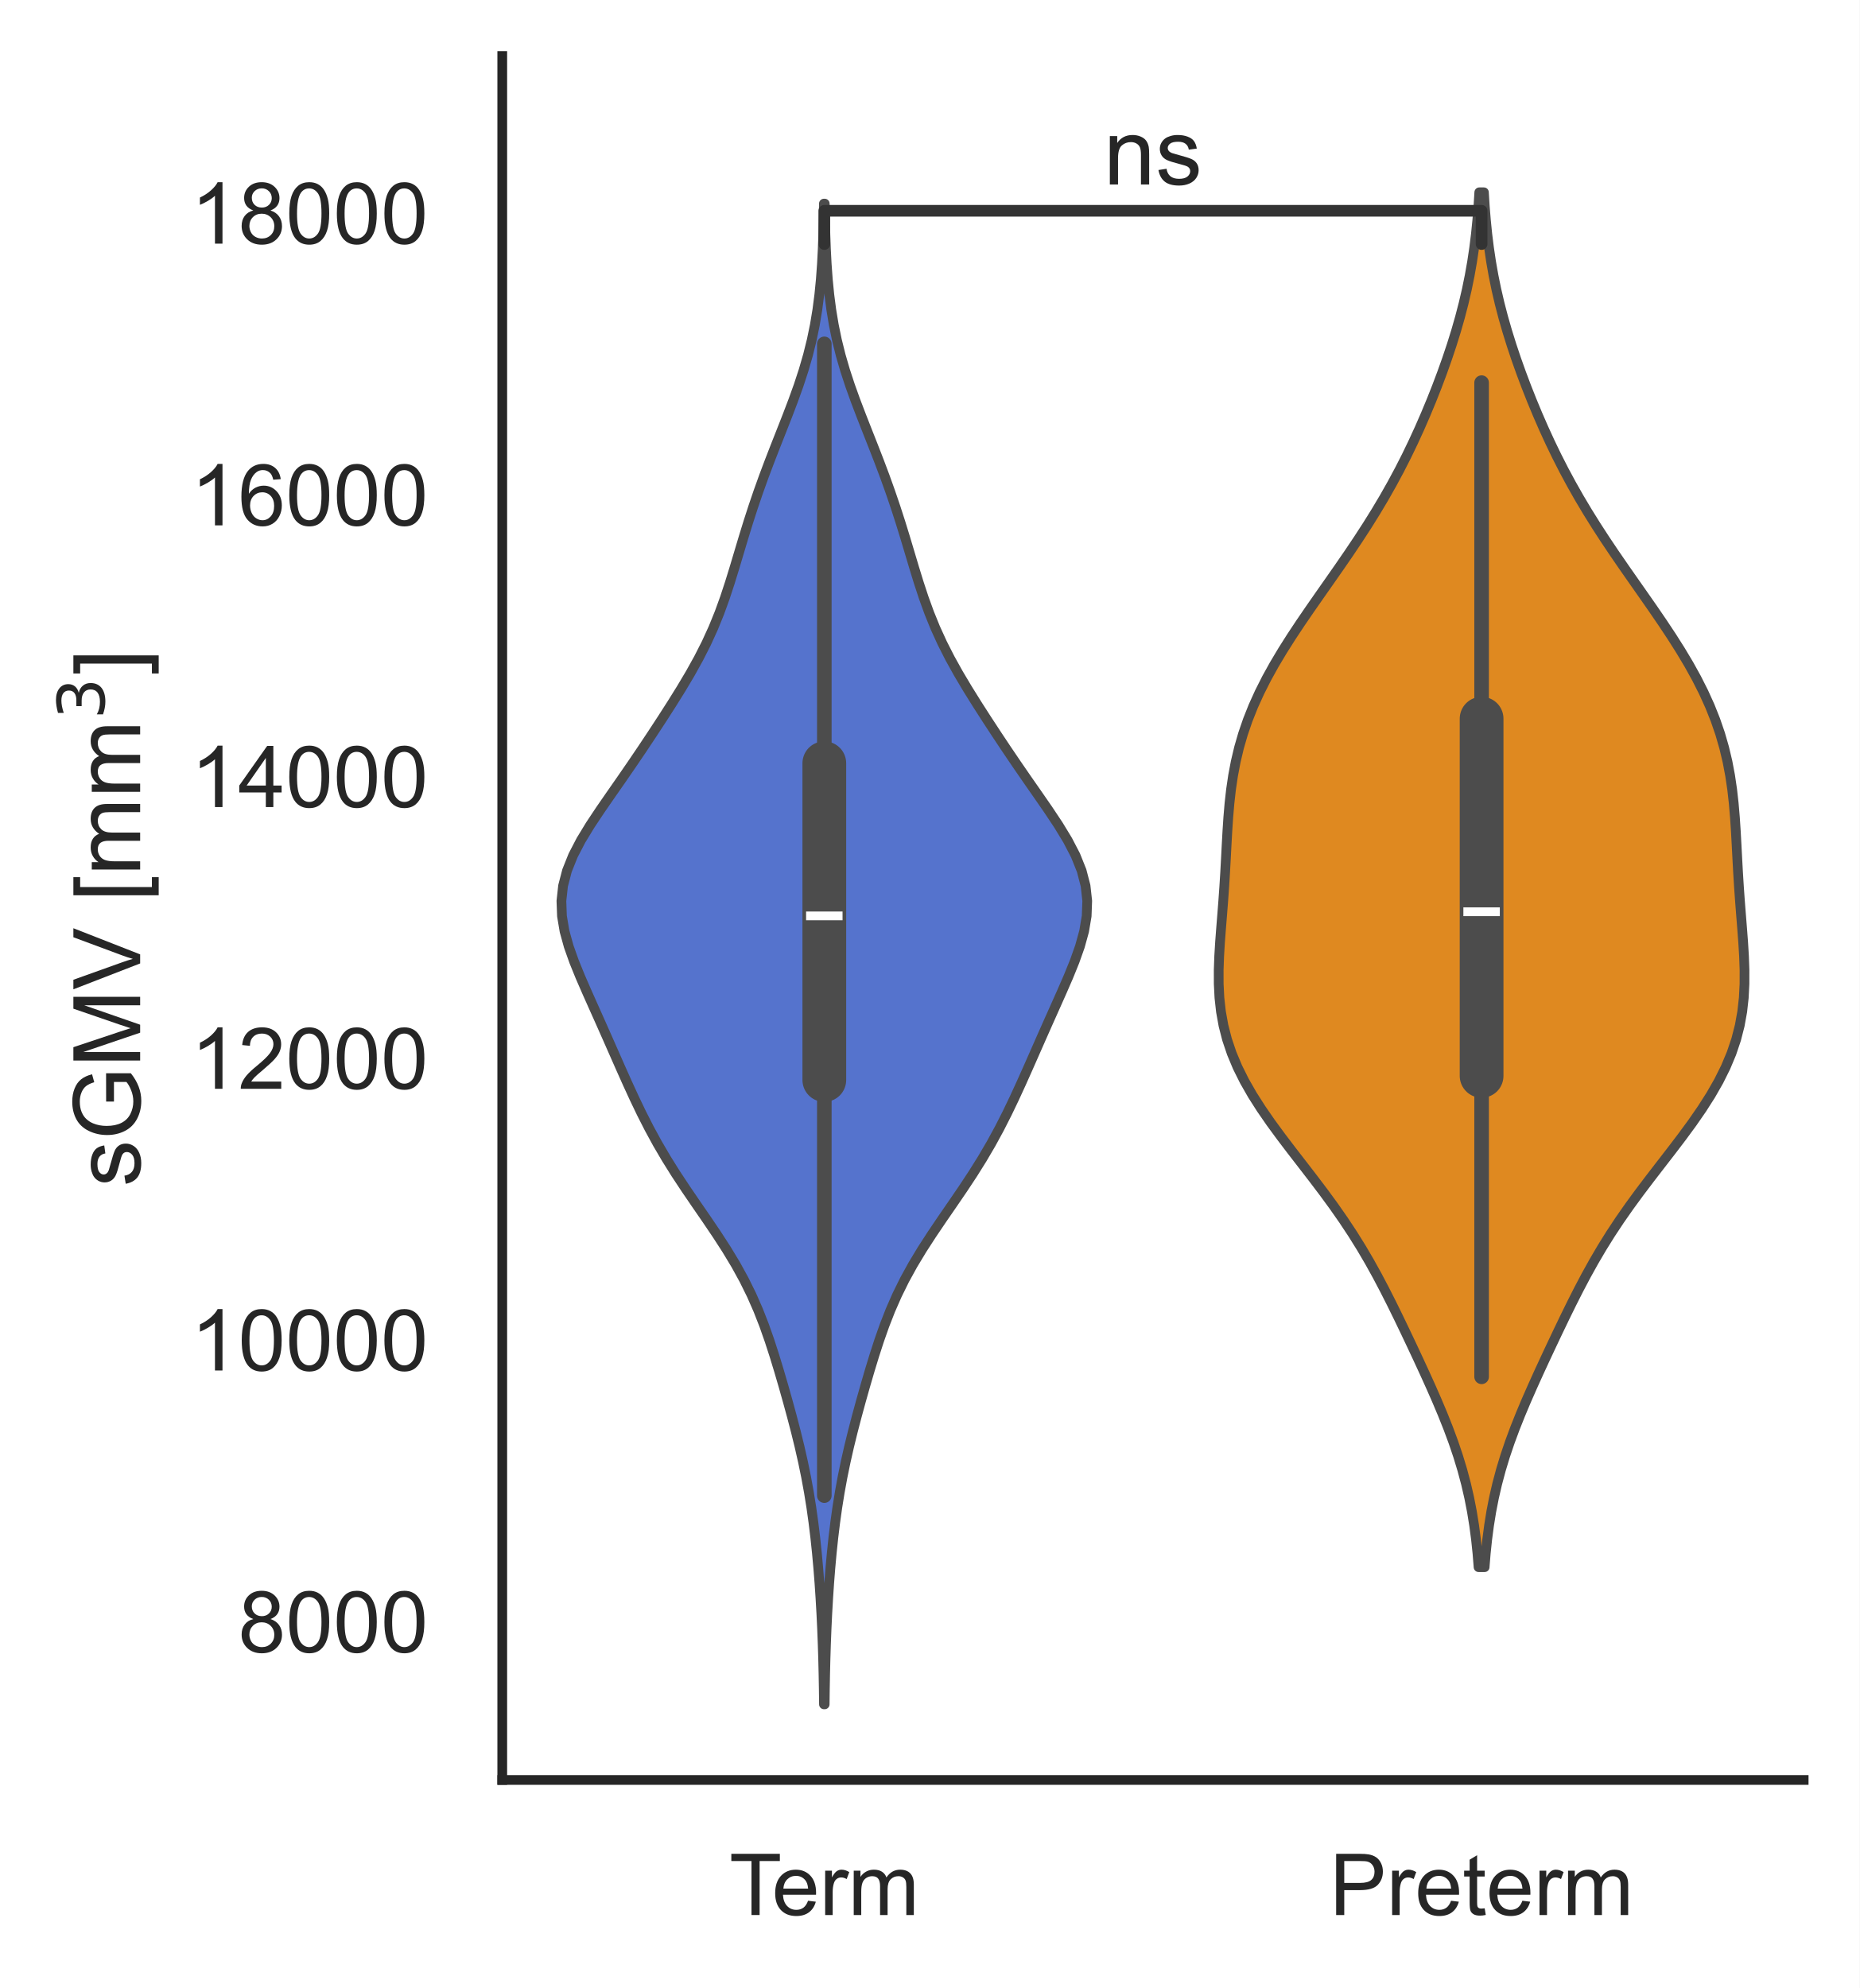
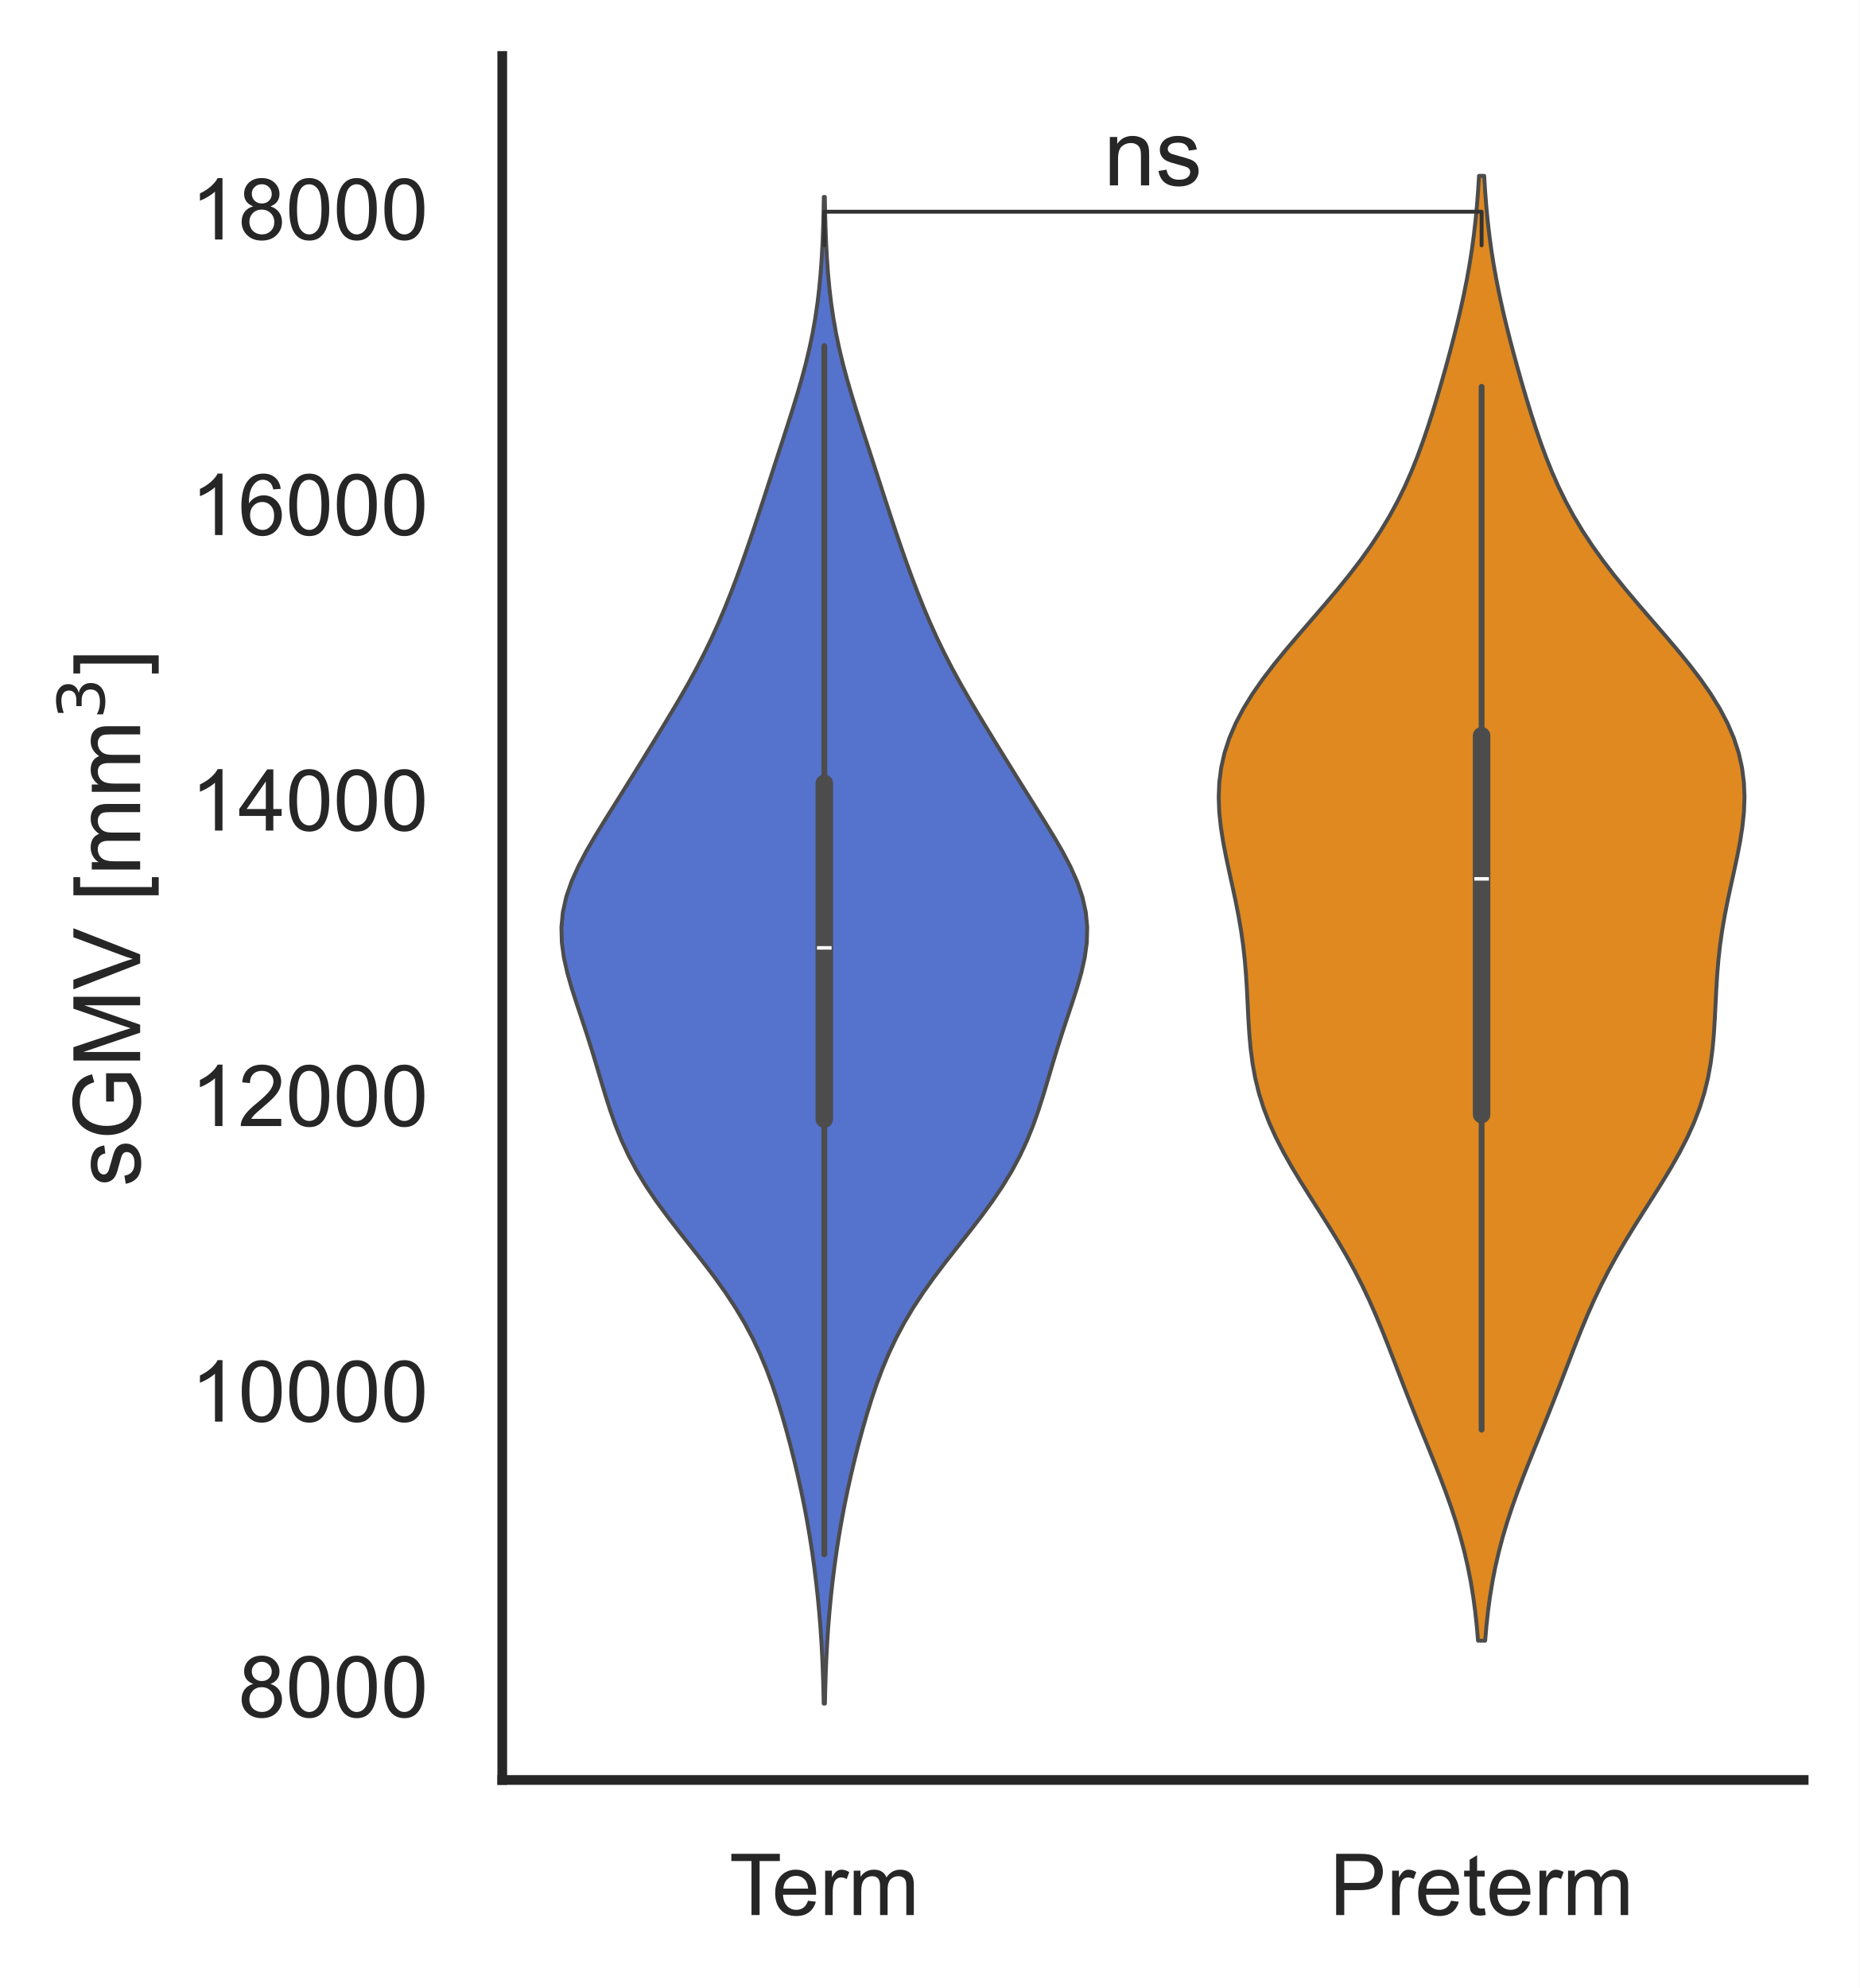
<svg xmlns="http://www.w3.org/2000/svg" xmlns:xlink="http://www.w3.org/1999/xlink" width="239.205pt" height="255.72pt" viewBox="0 0 239.205 255.72" version="1.1">
  <defs>
    <style type="text/css">*{stroke-linejoin: round; stroke-linecap: butt}</style>
  </defs>
  <g id="figure_1">
    <g id="patch_1">
      <path d="M 0 255.72  L 239.205 255.72  L 239.205 0  L 0 0  z " style="fill: #ffffff" />
    </g>
    <g id="axes_1">
      <g id="patch_2">
        <path d="M 64.605 228.96  L 232.005 228.96  L 232.005 7.2  L 64.605 7.2  z " style="fill: #ffffff" />
      </g>
      <g id="matplotlib.axis_1">
        <g id="xtick_1">
          <g id="text_1">
            <g style="fill: #262626" transform="translate(93.81383 246.3336) scale(0.11 -0.11)">
              <defs>
                <path id="ArialMT-54" d="M 1659 0  L 1659 4041  L 150 4041  L 150 4581  L 3781 4581  L 3781 4041  L 2266 4041  L 2266 0  L 1659 0  z " transform="scale(0.015625)" />
                <path id="ArialMT-65" d="M 2694 1069  L 3275 997  Q 3138 488 2766 206  Q 2394 -75 1816 -75  Q 1088 -75 661 373  Q 234 822 234 1631  Q 234 2469 665 2931  Q 1097 3394 1784 3394  Q 2450 3394 2872 2941  Q 3294 2488 3294 1666  Q 3294 1616 3291 1516  L 816 1516  Q 847 969 1125 678  Q 1403 388 1819 388  Q 2128 388 2347 550  Q 2566 713 2694 1069  z M 847 1978  L 2700 1978  Q 2663 2397 2488 2606  Q 2219 2931 1791 2931  Q 1403 2931 1139 2672  Q 875 2413 847 1978  z " transform="scale(0.015625)" />
                <path id="ArialMT-72" d="M 416 0  L 416 3319  L 922 3319  L 922 2816  Q 1116 3169 1280 3281  Q 1444 3394 1641 3394  Q 1925 3394 2219 3213  L 2025 2691  Q 1819 2813 1613 2813  Q 1428 2813 1281 2702  Q 1134 2591 1072 2394  Q 978 2094 978 1738  L 978 0  L 416 0  z " transform="scale(0.015625)" />
                <path id="ArialMT-6d" d="M 422 0  L 422 3319  L 925 3319  L 925 2853  Q 1081 3097 1340 3245  Q 1600 3394 1931 3394  Q 2300 3394 2536 3241  Q 2772 3088 2869 2813  Q 3263 3394 3894 3394  Q 4388 3394 4653 3120  Q 4919 2847 4919 2278  L 4919 0  L 4359 0  L 4359 2091  Q 4359 2428 4304 2576  Q 4250 2725 4106 2815  Q 3963 2906 3769 2906  Q 3419 2906 3187 2673  Q 2956 2441 2956 1928  L 2956 0  L 2394 0  L 2394 2156  Q 2394 2531 2256 2718  Q 2119 2906 1806 2906  Q 1569 2906 1367 2781  Q 1166 2656 1075 2415  Q 984 2175 984 1722  L 984 0  L 422 0  z " transform="scale(0.015625)" />
              </defs>
              <use xlink:href="#ArialMT-54" />
              <use xlink:href="#ArialMT-65" x="49.959" />
              <use xlink:href="#ArialMT-72" x="105.574" />
              <use xlink:href="#ArialMT-6d" x="138.875" />
            </g>
          </g>
        </g>
        <g id="xtick_2">
          <g id="text_2">
            <g style="fill: #262626" transform="translate(171.0202 246.3336) scale(0.11 -0.11)">
              <defs>
                <path id="ArialMT-50" d="M 494 0  L 494 4581  L 2222 4581  Q 2678 4581 2919 4538  Q 3256 4481 3484 4323  Q 3713 4166 3852 3881  Q 3991 3597 3991 3256  Q 3991 2672 3619 2267  Q 3247 1863 2275 1863  L 1100 1863  L 1100 0  L 494 0  z M 1100 2403  L 2284 2403  Q 2872 2403 3119 2622  Q 3366 2841 3366 3238  Q 3366 3525 3220 3729  Q 3075 3934 2838 4000  Q 2684 4041 2272 4041  L 1100 4041  L 1100 2403  z " transform="scale(0.015625)" />
                <path id="ArialMT-74" d="M 1650 503  L 1731 6  Q 1494 -44 1306 -44  Q 1000 -44 831 53  Q 663 150 594 308  Q 525 466 525 972  L 525 2881  L 113 2881  L 113 3319  L 525 3319  L 525 4141  L 1084 4478  L 1084 3319  L 1650 3319  L 1650 2881  L 1084 2881  L 1084 941  Q 1084 700 1114 631  Q 1144 563 1211 522  Q 1278 481 1403 481  Q 1497 481 1650 503  z " transform="scale(0.015625)" />
              </defs>
              <use xlink:href="#ArialMT-50" />
              <use xlink:href="#ArialMT-72" x="66.699" />
              <use xlink:href="#ArialMT-65" x="100" />
              <use xlink:href="#ArialMT-74" x="155.615" />
              <use xlink:href="#ArialMT-65" x="183.398" />
              <use xlink:href="#ArialMT-72" x="239.014" />
              <use xlink:href="#ArialMT-6d" x="272.314" />
            </g>
          </g>
        </g>
      </g>
      <g id="matplotlib.axis_2">
        <g id="ytick_1">
          <g id="text_3">
-             <g style="fill: #262626" transform="translate(30.63703 212.5309) scale(0.11 -0.11)">
+             <g style="fill: #262626" transform="translate(30.63703 220.8753) scale(0.11 -0.11)">
              <defs>
                <path id="ArialMT-38" d="M 1131 2484  Q 781 2613 612 2850  Q 444 3088 444 3419  Q 444 3919 803 4259  Q 1163 4600 1759 4600  Q 2359 4600 2725 4251  Q 3091 3903 3091 3403  Q 3091 3084 2923 2848  Q 2756 2613 2416 2484  Q 2838 2347 3058 2040  Q 3278 1734 3278 1309  Q 3278 722 2862 322  Q 2447 -78 1769 -78  Q 1091 -78 675 323  Q 259 725 259 1325  Q 259 1772 486 2073  Q 713 2375 1131 2484  z M 1019 3438  Q 1019 3113 1228 2906  Q 1438 2700 1772 2700  Q 2097 2700 2305 2904  Q 2513 3109 2513 3406  Q 2513 3716 2298 3927  Q 2084 4138 1766 4138  Q 1444 4138 1231 3931  Q 1019 3725 1019 3438  z M 838 1322  Q 838 1081 952 856  Q 1066 631 1291 507  Q 1516 384 1775 384  Q 2178 384 2440 643  Q 2703 903 2703 1303  Q 2703 1709 2433 1975  Q 2163 2241 1756 2241  Q 1359 2241 1098 1978  Q 838 1716 838 1322  z " transform="scale(0.015625)" />
                <path id="ArialMT-30" d="M 266 2259  Q 266 3072 433 3567  Q 600 4063 929 4331  Q 1259 4600 1759 4600  Q 2128 4600 2406 4451  Q 2684 4303 2865 4023  Q 3047 3744 3150 3342  Q 3253 2941 3253 2259  Q 3253 1453 3087 958  Q 2922 463 2592 192  Q 2263 -78 1759 -78  Q 1097 -78 719 397  Q 266 969 266 2259  z M 844 2259  Q 844 1131 1108 757  Q 1372 384 1759 384  Q 2147 384 2411 759  Q 2675 1134 2675 2259  Q 2675 3391 2411 3762  Q 2147 4134 1753 4134  Q 1366 4134 1134 3806  Q 844 3388 844 2259  z " transform="scale(0.015625)" />
              </defs>
              <use xlink:href="#ArialMT-38" />
              <use xlink:href="#ArialMT-30" x="55.615" />
              <use xlink:href="#ArialMT-30" x="111.23" />
              <use xlink:href="#ArialMT-30" x="166.846" />
            </g>
          </g>
        </g>
        <g id="ytick_2">
          <g id="text_4">
-             <g style="fill: #262626" transform="translate(24.52 176.2929) scale(0.11 -0.11)">
+             <g style="fill: #262626" transform="translate(24.52 182.8626) scale(0.11 -0.11)">
              <defs>
                <path id="ArialMT-31" d="M 2384 0  L 1822 0  L 1822 3584  Q 1619 3391 1289 3197  Q 959 3003 697 2906  L 697 3450  Q 1169 3672 1522 3987  Q 1875 4303 2022 4600  L 2384 4600  L 2384 0  z " transform="scale(0.015625)" />
              </defs>
              <use xlink:href="#ArialMT-31" />
              <use xlink:href="#ArialMT-30" x="55.615" />
              <use xlink:href="#ArialMT-30" x="111.23" />
              <use xlink:href="#ArialMT-30" x="166.846" />
              <use xlink:href="#ArialMT-30" x="222.461" />
            </g>
          </g>
        </g>
        <g id="ytick_3">
          <g id="text_5">
-             <g style="fill: #262626" transform="translate(24.52 140.0549) scale(0.11 -0.11)">
+             <g style="fill: #262626" transform="translate(24.52 144.8499) scale(0.11 -0.11)">
              <defs>
                <path id="ArialMT-32" d="M 3222 541  L 3222 0  L 194 0  Q 188 203 259 391  Q 375 700 629 1000  Q 884 1300 1366 1694  Q 2113 2306 2375 2664  Q 2638 3022 2638 3341  Q 2638 3675 2398 3904  Q 2159 4134 1775 4134  Q 1369 4134 1125 3890  Q 881 3647 878 3216  L 300 3275  Q 359 3922 746 4261  Q 1134 4600 1788 4600  Q 2447 4600 2831 4234  Q 3216 3869 3216 3328  Q 3216 3053 3103 2787  Q 2991 2522 2730 2228  Q 2469 1934 1863 1422  Q 1356 997 1212 845  Q 1069 694 975 541  L 3222 541  z " transform="scale(0.015625)" />
              </defs>
              <use xlink:href="#ArialMT-31" />
              <use xlink:href="#ArialMT-32" x="55.615" />
              <use xlink:href="#ArialMT-30" x="111.23" />
              <use xlink:href="#ArialMT-30" x="166.846" />
              <use xlink:href="#ArialMT-30" x="222.461" />
            </g>
          </g>
        </g>
        <g id="ytick_4">
          <g id="text_6">
-             <g style="fill: #262626" transform="translate(24.52 103.8169) scale(0.11 -0.11)">
+             <g style="fill: #262626" transform="translate(24.52 106.8372) scale(0.11 -0.11)">
              <defs>
                <path id="ArialMT-34" d="M 2069 0  L 2069 1097  L 81 1097  L 81 1613  L 2172 4581  L 2631 4581  L 2631 1613  L 3250 1613  L 3250 1097  L 2631 1097  L 2631 0  L 2069 0  z M 2069 1613  L 2069 3678  L 634 1613  L 2069 1613  z " transform="scale(0.015625)" />
              </defs>
              <use xlink:href="#ArialMT-31" />
              <use xlink:href="#ArialMT-34" x="55.615" />
              <use xlink:href="#ArialMT-30" x="111.23" />
              <use xlink:href="#ArialMT-30" x="166.846" />
              <use xlink:href="#ArialMT-30" x="222.461" />
            </g>
          </g>
        </g>
        <g id="ytick_5">
          <g id="text_7">
-             <g style="fill: #262626" transform="translate(24.52 67.57891) scale(0.11 -0.11)">
+             <g style="fill: #262626" transform="translate(24.52 68.82454) scale(0.11 -0.11)">
              <defs>
                <path id="ArialMT-36" d="M 3184 3459  L 2625 3416  Q 2550 3747 2413 3897  Q 2184 4138 1850 4138  Q 1581 4138 1378 3988  Q 1113 3794 959 3422  Q 806 3050 800 2363  Q 1003 2672 1297 2822  Q 1591 2972 1913 2972  Q 2475 2972 2870 2558  Q 3266 2144 3266 1488  Q 3266 1056 3080 686  Q 2894 316 2569 119  Q 2244 -78 1831 -78  Q 1128 -78 684 439  Q 241 956 241 2144  Q 241 3472 731 4075  Q 1159 4600 1884 4600  Q 2425 4600 2770 4297  Q 3116 3994 3184 3459  z M 888 1484  Q 888 1194 1011 928  Q 1134 663 1356 523  Q 1578 384 1822 384  Q 2178 384 2434 671  Q 2691 959 2691 1453  Q 2691 1928 2437 2201  Q 2184 2475 1800 2475  Q 1419 2475 1153 2201  Q 888 1928 888 1484  z " transform="scale(0.015625)" />
              </defs>
              <use xlink:href="#ArialMT-31" />
              <use xlink:href="#ArialMT-36" x="55.615" />
              <use xlink:href="#ArialMT-30" x="111.23" />
              <use xlink:href="#ArialMT-30" x="166.846" />
              <use xlink:href="#ArialMT-30" x="222.461" />
            </g>
          </g>
        </g>
        <g id="ytick_6">
          <g id="text_8">
-             <g style="fill: #262626" transform="translate(24.52 31.34091) scale(0.11 -0.11)">
+             <g style="fill: #262626" transform="translate(24.52 30.81185) scale(0.11 -0.11)">
              <use xlink:href="#ArialMT-31" />
              <use xlink:href="#ArialMT-38" x="55.615" />
              <use xlink:href="#ArialMT-30" x="111.23" />
              <use xlink:href="#ArialMT-30" x="166.846" />
              <use xlink:href="#ArialMT-30" x="222.461" />
            </g>
          </g>
        </g>
        <g id="text_9">
          <g style="fill: #262626" transform="translate(18.12 152.64) rotate(-90) scale(0.12 -0.12)">
            <defs>
              <path id="ArialMT-73" d="M 197 991  L 753 1078  Q 800 744 1014 566  Q 1228 388 1613 388  Q 2000 388 2187 545  Q 2375 703 2375 916  Q 2375 1106 2209 1216  Q 2094 1291 1634 1406  Q 1016 1563 777 1677  Q 538 1791 414 1992  Q 291 2194 291 2438  Q 291 2659 392 2848  Q 494 3038 669 3163  Q 800 3259 1026 3326  Q 1253 3394 1513 3394  Q 1903 3394 2198 3281  Q 2494 3169 2634 2976  Q 2775 2784 2828 2463  L 2278 2388  Q 2241 2644 2061 2787  Q 1881 2931 1553 2931  Q 1166 2931 1000 2803  Q 834 2675 834 2503  Q 834 2394 903 2306  Q 972 2216 1119 2156  Q 1203 2125 1616 2013  Q 2213 1853 2448 1751  Q 2684 1650 2818 1456  Q 2953 1263 2953 975  Q 2953 694 2789 445  Q 2625 197 2315 61  Q 2006 -75 1616 -75  Q 969 -75 630 194  Q 291 463 197 991  z " transform="scale(0.015625)" />
              <path id="ArialMT-47" d="M 2638 1797  L 2638 2334  L 4578 2338  L 4578 638  Q 4131 281 3656 101  Q 3181 -78 2681 -78  Q 2006 -78 1454 211  Q 903 500 622 1047  Q 341 1594 341 2269  Q 341 2938 620 3517  Q 900 4097 1425 4378  Q 1950 4659 2634 4659  Q 3131 4659 3532 4498  Q 3934 4338 4162 4050  Q 4391 3763 4509 3300  L 3963 3150  Q 3859 3500 3706 3700  Q 3553 3900 3268 4020  Q 2984 4141 2638 4141  Q 2222 4141 1919 4014  Q 1616 3888 1430 3681  Q 1244 3475 1141 3228  Q 966 2803 966 2306  Q 966 1694 1177 1281  Q 1388 869 1791 669  Q 2194 469 2647 469  Q 3041 469 3416 620  Q 3791 772 3984 944  L 3984 1797  L 2638 1797  z " transform="scale(0.015625)" />
              <path id="ArialMT-4d" d="M 475 0  L 475 4581  L 1388 4581  L 2472 1338  Q 2622 884 2691 659  Q 2769 909 2934 1394  L 4031 4581  L 4847 4581  L 4847 0  L 4263 0  L 4263 3834  L 2931 0  L 2384 0  L 1059 3900  L 1059 0  L 475 0  z " transform="scale(0.015625)" />
              <path id="ArialMT-56" d="M 1803 0  L 28 4581  L 684 4581  L 1875 1253  Q 2019 853 2116 503  Q 2222 878 2363 1253  L 3600 4581  L 4219 4581  L 2425 0  L 1803 0  z " transform="scale(0.015625)" />
              <path id="ArialMT-20" transform="scale(0.015625)" />
              <path id="ArialMT-5b" d="M 434 -1272  L 434 4581  L 1675 4581  L 1675 4116  L 997 4116  L 997 -806  L 1675 -806  L 1675 -1272  L 434 -1272  z " transform="scale(0.015625)" />
              <path id="DejaVuSans-33" d="M 2597 2516  Q 3050 2419 3304 2112  Q 3559 1806 3559 1356  Q 3559 666 3084 287  Q 2609 -91 1734 -91  Q 1441 -91 1130 -33  Q 819 25 488 141  L 488 750  Q 750 597 1062 519  Q 1375 441 1716 441  Q 2309 441 2620 675  Q 2931 909 2931 1356  Q 2931 1769 2642 2001  Q 2353 2234 1838 2234  L 1294 2234  L 1294 2753  L 1863 2753  Q 2328 2753 2575 2939  Q 2822 3125 2822 3475  Q 2822 3834 2567 4026  Q 2313 4219 1838 4219  Q 1578 4219 1281 4162  Q 984 4106 628 3988  L 628 4550  Q 988 4650 1302 4700  Q 1616 4750 1894 4750  Q 2613 4750 3031 4423  Q 3450 4097 3450 3541  Q 3450 3153 3228 2886  Q 3006 2619 2597 2516  z " transform="scale(0.015625)" />
              <path id="ArialMT-5d" d="M 1363 -1272  L 122 -1272  L 122 -806  L 800 -806  L 800 4116  L 122 4116  L 122 4581  L 1363 4581  L 1363 -1272  z " transform="scale(0.015625)" />
            </defs>
            <use xlink:href="#ArialMT-73" transform="translate(0 0.765625)" />
            <use xlink:href="#ArialMT-47" transform="translate(50 0.765625)" />
            <use xlink:href="#ArialMT-4d" transform="translate(127.7832 0.765625)" />
            <use xlink:href="#ArialMT-56" transform="translate(211.084 0.765625)" />
            <use xlink:href="#ArialMT-20" transform="translate(277.7832 0.765625)" />
            <use xlink:href="#ArialMT-5b" transform="translate(305.5664 0.765625)" />
            <use xlink:href="#ArialMT-6d" transform="translate(333.3496 0.765625)" />
            <use xlink:href="#ArialMT-6d" transform="translate(416.6504 0.765625)" />
            <use xlink:href="#DejaVuSans-33" transform="translate(500.9082 39.04688) scale(0.7)" />
            <use xlink:href="#ArialMT-5d" transform="translate(548.1787 0.765625)" />
          </g>
        </g>
      </g>
      <g id="PolyCollection_1">
        <defs>
-           <path id="mc8c81ad43c" d="M 106.078 -36.485  L 105.987 -36.485  L 105.961 -38.435  L 105.926 -40.385  L 105.879 -42.335  L 105.817 -44.285  L 105.741 -46.235  L 105.647 -48.185  L 105.535 -50.135  L 105.404 -52.085  L 105.251 -54.034  L 105.074 -55.984  L 104.869 -57.934  L 104.631 -59.884  L 104.358 -61.834  L 104.044 -63.784  L 103.687 -65.734  L 103.286 -67.684  L 102.844 -69.634  L 102.365 -71.584  L 101.856 -73.534  L 101.324 -75.484  L 100.774 -77.434  L 100.204 -79.384  L 99.61 -81.334  L 98.978 -83.284  L 98.292 -85.234  L 97.53 -87.184  L 96.675 -89.134  L 95.713 -91.084  L 94.642 -93.034  L 93.467 -94.983  L 92.206 -96.933  L 90.888 -98.883  L 89.545 -100.833  L 88.214 -102.783  L 86.926 -104.733  L 85.706 -106.683  L 84.564 -108.633  L 83.502 -110.583  L 82.51 -112.533  L 81.576 -114.483  L 80.681 -116.433  L 79.81 -118.383  L 78.95 -120.333  L 78.091 -122.283  L 77.226 -124.233  L 76.354 -126.183  L 75.485 -128.133  L 74.637 -130.083  L 73.845 -132.033  L 73.153 -133.983  L 72.615 -135.932  L 72.286 -137.882  L 72.214 -139.832  L 72.428 -141.782  L 72.936 -143.732  L 73.717 -145.682  L 74.729 -147.632  L 75.914 -149.582  L 77.21 -151.532  L 78.558 -153.482  L 79.917 -155.432  L 81.261 -157.382  L 82.582 -159.332  L 83.879 -161.282  L 85.155 -163.232  L 86.406 -165.182  L 87.621 -167.132  L 88.781 -169.082  L 89.865 -171.032  L 90.856 -172.982  L 91.746 -174.931  L 92.538 -176.881  L 93.245 -178.831  L 93.886 -180.781  L 94.487 -182.731  L 95.069 -184.681  L 95.653 -186.631  L 96.255 -188.581  L 96.886 -190.531  L 97.55 -192.481  L 98.251 -194.431  L 98.984 -196.381  L 99.741 -198.331  L 100.511 -200.281  L 101.277 -202.231  L 102.02 -204.181  L 102.721 -206.131  L 103.361 -208.081  L 103.927 -210.031  L 104.412 -211.981  L 104.814 -213.931  L 105.137 -215.88  L 105.389 -217.83  L 105.581 -219.78  L 105.722 -221.73  L 105.825 -223.68  L 105.897 -225.63  L 105.946 -227.58  L 105.979 -229.53  L 106.086 -229.53  L 106.086 -229.53  L 106.119 -227.58  L 106.168 -225.63  L 106.24 -223.68  L 106.342 -221.73  L 106.484 -219.78  L 106.675 -217.83  L 106.928 -215.88  L 107.251 -213.931  L 107.652 -211.981  L 108.137 -210.031  L 108.704 -208.081  L 109.344 -206.131  L 110.044 -204.181  L 110.788 -202.231  L 111.553 -200.281  L 112.323 -198.331  L 113.081 -196.381  L 113.814 -194.431  L 114.514 -192.481  L 115.179 -190.531  L 115.81 -188.581  L 116.412 -186.631  L 116.996 -184.681  L 117.578 -182.731  L 118.178 -180.781  L 118.82 -178.831  L 119.527 -176.881  L 120.319 -174.931  L 121.209 -172.982  L 122.2 -171.032  L 123.284 -169.082  L 124.444 -167.132  L 125.658 -165.182  L 126.91 -163.232  L 128.186 -161.282  L 129.483 -159.332  L 130.804 -157.382  L 132.148 -155.432  L 133.507 -153.482  L 134.855 -151.532  L 136.151 -149.582  L 137.336 -147.632  L 138.348 -145.682  L 139.129 -143.732  L 139.636 -141.782  L 139.851 -139.832  L 139.778 -137.882  L 139.45 -135.932  L 138.912 -133.983  L 138.22 -132.033  L 137.428 -130.083  L 136.58 -128.133  L 135.711 -126.183  L 134.839 -124.233  L 133.974 -122.283  L 133.115 -120.333  L 132.255 -118.383  L 131.384 -116.433  L 130.489 -114.483  L 129.554 -112.533  L 128.563 -110.583  L 127.501 -108.633  L 126.359 -106.683  L 125.139 -104.733  L 123.851 -102.783  L 122.52 -100.833  L 121.177 -98.883  L 119.859 -96.933  L 118.598 -94.983  L 117.423 -93.034  L 116.351 -91.084  L 115.39 -89.134  L 114.535 -87.184  L 113.773 -85.234  L 113.086 -83.284  L 112.455 -81.334  L 111.86 -79.384  L 111.291 -77.434  L 110.74 -75.484  L 110.208 -73.534  L 109.7 -71.584  L 109.221 -69.634  L 108.779 -67.684  L 108.378 -65.734  L 108.021 -63.784  L 107.707 -61.834  L 107.434 -59.884  L 107.196 -57.934  L 106.991 -55.984  L 106.814 -54.034  L 106.661 -52.085  L 106.53 -50.135  L 106.418 -48.185  L 106.324 -46.235  L 106.248 -44.285  L 106.186 -42.335  L 106.139 -40.385  L 106.103 -38.435  L 106.078 -36.485  z " style="stroke: #4c4c4c; stroke-width: 1.25" />
+           <path id="m4587bab5a1" d="M 106.112 -36.586  L 105.953 -36.586  L 105.909 -38.543  L 105.849 -40.501  L 105.768 -42.458  L 105.664 -44.416  L 105.534 -46.374  L 105.376 -48.331  L 105.19 -50.289  L 104.975 -52.247  L 104.731 -54.204  L 104.458 -56.162  L 104.153 -58.12  L 103.817 -60.077  L 103.448 -62.035  L 103.046 -63.993  L 102.612 -65.95  L 102.148 -67.908  L 101.653 -69.865  L 101.126 -71.823  L 100.564 -73.781  L 99.957 -75.738  L 99.295 -77.696  L 98.563 -79.654  L 97.743 -81.611  L 96.819 -83.569  L 95.779 -85.527  L 94.615 -87.484  L 93.328 -89.442  L 91.932 -91.4  L 90.449 -93.357  L 88.914 -95.315  L 87.369 -97.272  L 85.858 -99.23  L 84.424 -101.188  L 83.101 -103.145  L 81.912 -105.103  L 80.864 -107.061  L 79.955 -109.018  L 79.167 -110.976  L 78.476 -112.934  L 77.853 -114.891  L 77.266 -116.849  L 76.687 -118.806  L 76.093 -120.764  L 75.473 -122.722  L 74.827 -124.679  L 74.173 -126.637  L 73.543 -128.595  L 72.982 -130.552  L 72.54 -132.51  L 72.27 -134.468  L 72.214 -136.425  L 72.4 -138.383  L 72.835 -140.341  L 73.506 -142.298  L 74.379 -144.256  L 75.409 -146.213  L 76.547 -148.171  L 77.746 -150.129  L 78.971 -152.086  L 80.199 -154.044  L 81.42 -156.002  L 82.632 -157.959  L 83.837 -159.917  L 85.034 -161.875  L 86.218 -163.832  L 87.377 -165.79  L 88.499 -167.747  L 89.569 -169.705  L 90.58 -171.663  L 91.527 -173.62  L 92.412 -175.578  L 93.243 -177.536  L 94.026 -179.493  L 94.77 -181.451  L 95.483 -183.409  L 96.17 -185.366  L 96.838 -187.324  L 97.49 -189.282  L 98.131 -191.239  L 98.766 -193.197  L 99.4 -195.154  L 100.035 -197.112  L 100.672 -199.07  L 101.305 -201.027  L 101.928 -202.985  L 102.531 -204.943  L 103.101 -206.9  L 103.627 -208.858  L 104.098 -210.816  L 104.51 -212.773  L 104.859 -214.731  L 105.147 -216.689  L 105.378 -218.646  L 105.56 -220.604  L 105.699 -222.561  L 105.802 -224.519  L 105.878 -226.477  L 105.931 -228.434  L 105.968 -230.392  L 106.097 -230.392  L 106.097 -230.392  L 106.134 -228.434  L 106.187 -226.477  L 106.263 -224.519  L 106.366 -222.561  L 106.505 -220.604  L 106.686 -218.646  L 106.918 -216.689  L 107.206 -214.731  L 107.555 -212.773  L 107.967 -210.816  L 108.438 -208.858  L 108.964 -206.9  L 109.534 -204.943  L 110.136 -202.985  L 110.76 -201.027  L 111.393 -199.07  L 112.029 -197.112  L 112.665 -195.154  L 113.299 -193.197  L 113.934 -191.239  L 114.575 -189.282  L 115.227 -187.324  L 115.894 -185.366  L 116.582 -183.409  L 117.295 -181.451  L 118.039 -179.493  L 118.822 -177.536  L 119.652 -175.578  L 120.538 -173.62  L 121.485 -171.663  L 122.496 -169.705  L 123.566 -167.747  L 124.688 -165.79  L 125.847 -163.832  L 127.031 -161.875  L 128.228 -159.917  L 129.433 -157.959  L 130.645 -156.002  L 131.866 -154.044  L 133.094 -152.086  L 134.319 -150.129  L 135.518 -148.171  L 136.656 -146.213  L 137.686 -144.256  L 138.559 -142.298  L 139.23 -140.341  L 139.665 -138.383  L 139.851 -136.425  L 139.795 -134.468  L 139.525 -132.51  L 139.083 -130.552  L 138.522 -128.595  L 137.892 -126.637  L 137.238 -124.679  L 136.592 -122.722  L 135.972 -120.764  L 135.378 -118.806  L 134.799 -116.849  L 134.212 -114.891  L 133.589 -112.934  L 132.898 -110.976  L 132.11 -109.018  L 131.201 -107.061  L 130.153 -105.103  L 128.964 -103.145  L 127.641 -101.188  L 126.207 -99.23  L 124.696 -97.272  L 123.151 -95.315  L 121.616 -93.357  L 120.133 -91.4  L 118.737 -89.442  L 117.45 -87.484  L 116.286 -85.527  L 115.246 -83.569  L 114.322 -81.611  L 113.502 -79.654  L 112.77 -77.696  L 112.108 -75.738  L 111.501 -73.781  L 110.939 -71.823  L 110.412 -69.865  L 109.917 -67.908  L 109.452 -65.95  L 109.019 -63.993  L 108.617 -62.035  L 108.248 -60.077  L 107.912 -58.12  L 107.607 -56.162  L 107.333 -54.204  L 107.089 -52.247  L 106.875 -50.289  L 106.689 -48.331  L 106.531 -46.374  L 106.401 -44.416  L 106.297 -42.458  L 106.216 -40.501  L 106.156 -38.543  L 106.112 -36.586  z " style="stroke: #4c4c4c; stroke-width: 0.5" />
        </defs>
-         <g clip-path="url(#p4afa36eff8)">
-           <use xlink:href="#mc8c81ad43c" x="0" y="255.72" style="fill: #5573cd; stroke: #4c4c4c; stroke-width: 1.25" />
+         <g clip-path="url(#p63fb3b05ec)">
+           <use xlink:href="#m4587bab5a1" x="0" y="255.72" style="fill: #5573cd; stroke: #4c4c4c; stroke-width: 0.5" />
        </g>
      </g>
      <g id="PolyCollection_2">
        <defs>
-           <path id="mcf8b208a83" d="M 190.968 -54.131  L 190.188 -54.131  L 190.043 -55.917  L 189.856 -57.703  L 189.621 -59.49  L 189.332 -61.276  L 188.984 -63.063  L 188.572 -64.849  L 188.095 -66.636  L 187.553 -68.422  L 186.949 -70.208  L 186.287 -71.995  L 185.576 -73.781  L 184.823 -75.568  L 184.039 -77.354  L 183.23 -79.141  L 182.406 -80.927  L 181.569 -82.713  L 180.722 -84.5  L 179.863 -86.286  L 178.985 -88.073  L 178.08 -89.859  L 177.138 -91.645  L 176.148 -93.432  L 175.1 -95.218  L 173.986 -97.005  L 172.804 -98.791  L 171.555 -100.578  L 170.249 -102.364  L 168.897 -104.15  L 167.519 -105.937  L 166.139 -107.723  L 164.78 -109.51  L 163.47 -111.296  L 162.234 -113.083  L 161.095 -114.869  L 160.074 -116.655  L 159.184 -118.442  L 158.436 -120.228  L 157.833 -122.015  L 157.374 -123.801  L 157.052 -125.587  L 156.854 -127.374  L 156.763 -129.16  L 156.76 -130.947  L 156.824 -132.733  L 156.933 -134.52  L 157.068 -136.306  L 157.211 -138.092  L 157.35 -139.879  L 157.476 -141.665  L 157.587 -143.452  L 157.685 -145.238  L 157.778 -147.025  L 157.877 -148.811  L 157.995 -150.597  L 158.147 -152.384  L 158.347 -154.17  L 158.611 -155.957  L 158.949 -157.743  L 159.372 -159.53  L 159.888 -161.316  L 160.501 -163.102  L 161.212 -164.889  L 162.022 -166.675  L 162.924 -168.462  L 163.913 -170.248  L 164.979 -172.034  L 166.111 -173.821  L 167.295 -175.607  L 168.518 -177.394  L 169.763 -179.18  L 171.016 -180.967  L 172.263 -182.753  L 173.492 -184.539  L 174.69 -186.326  L 175.85 -188.112  L 176.964 -189.899  L 178.028 -191.685  L 179.04 -193.472  L 180 -195.258  L 180.91 -197.044  L 181.772 -198.831  L 182.592 -200.617  L 183.371 -202.404  L 184.114 -204.19  L 184.821 -205.976  L 185.493 -207.763  L 186.129 -209.549  L 186.727 -211.336  L 187.284 -213.122  L 187.796 -214.909  L 188.261 -216.695  L 188.677 -218.481  L 189.042 -220.268  L 189.357 -222.054  L 189.624 -223.841  L 189.845 -225.627  L 190.025 -227.414  L 190.169 -229.2  L 190.28 -230.986  L 190.876 -230.986  L 190.876 -230.986  L 190.987 -229.2  L 191.131 -227.414  L 191.31 -225.627  L 191.532 -223.841  L 191.798 -222.054  L 192.113 -220.268  L 192.479 -218.481  L 192.894 -216.695  L 193.359 -214.909  L 193.872 -213.122  L 194.429 -211.336  L 195.027 -209.549  L 195.663 -207.763  L 196.335 -205.976  L 197.042 -204.19  L 197.784 -202.404  L 198.564 -200.617  L 199.383 -198.831  L 200.246 -197.044  L 201.156 -195.258  L 202.116 -193.472  L 203.128 -191.685  L 204.192 -189.899  L 205.306 -188.112  L 206.465 -186.326  L 207.664 -184.539  L 208.893 -182.753  L 210.14 -180.967  L 211.393 -179.18  L 212.638 -177.394  L 213.86 -175.607  L 215.044 -173.821  L 216.176 -172.034  L 217.243 -170.248  L 218.232 -168.462  L 219.134 -166.675  L 219.943 -164.889  L 220.655 -163.102  L 221.268 -161.316  L 221.783 -159.53  L 222.207 -157.743  L 222.545 -155.957  L 222.809 -154.17  L 223.009 -152.384  L 223.161 -150.597  L 223.279 -148.811  L 223.378 -147.025  L 223.471 -145.238  L 223.569 -143.452  L 223.68 -141.665  L 223.806 -139.879  L 223.945 -138.092  L 224.088 -136.306  L 224.223 -134.52  L 224.332 -132.733  L 224.396 -130.947  L 224.393 -129.16  L 224.302 -127.374  L 224.104 -125.587  L 223.781 -123.801  L 223.323 -122.015  L 222.72 -120.228  L 221.972 -118.442  L 221.082 -116.655  L 220.061 -114.869  L 218.922 -113.083  L 217.686 -111.296  L 216.376 -109.51  L 215.017 -107.723  L 213.636 -105.937  L 212.259 -104.15  L 210.907 -102.364  L 209.6 -100.578  L 208.352 -98.791  L 207.17 -97.005  L 206.056 -95.218  L 205.008 -93.432  L 204.017 -91.645  L 203.075 -89.859  L 202.171 -88.073  L 201.293 -86.286  L 200.434 -84.5  L 199.587 -82.713  L 198.75 -80.927  L 197.925 -79.141  L 197.117 -77.354  L 196.332 -75.568  L 195.58 -73.781  L 194.869 -71.995  L 194.207 -70.208  L 193.603 -68.422  L 193.061 -66.636  L 192.584 -64.849  L 192.172 -63.063  L 191.823 -61.276  L 191.535 -59.49  L 191.3 -57.703  L 191.113 -55.917  L 190.968 -54.131  z " style="stroke: #4c4c4c; stroke-width: 1.25" />
+           <path id="m77b04f2f69" d="M 191.036 -44.676  L 190.12 -44.676  L 189.957 -46.579  L 189.75 -48.482  L 189.493 -50.385  L 189.179 -52.289  L 188.805 -54.192  L 188.366 -56.095  L 187.862 -57.999  L 187.296 -59.902  L 186.67 -61.805  L 185.994 -63.708  L 185.277 -65.612  L 184.529 -67.515  L 183.764 -69.418  L 182.992 -71.322  L 182.223 -73.225  L 181.465 -75.128  L 180.719 -77.031  L 179.984 -78.935  L 179.254 -80.838  L 178.518 -82.741  L 177.762 -84.644  L 176.971 -86.548  L 176.13 -88.451  L 175.228 -90.354  L 174.255 -92.258  L 173.211 -94.161  L 172.1 -96.064  L 170.935 -97.967  L 169.734 -99.871  L 168.522 -101.774  L 167.327 -103.677  L 166.177 -105.58  L 165.102 -107.484  L 164.124 -109.387  L 163.264 -111.29  L 162.534 -113.194  L 161.936 -115.097  L 161.469 -117  L 161.12 -118.903  L 160.871 -120.807  L 160.7 -122.71  L 160.581 -124.613  L 160.487 -126.516  L 160.393 -128.42  L 160.275 -130.323  L 160.117 -132.226  L 159.905 -134.13  L 159.635 -136.033  L 159.307 -137.936  L 158.932 -139.839  L 158.524 -141.743  L 158.104 -143.646  L 157.697 -145.549  L 157.33 -147.453  L 157.033 -149.356  L 156.833 -151.259  L 156.76 -153.162  L 156.836 -155.066  L 157.081 -156.969  L 157.509 -158.872  L 158.13 -160.775  L 158.944 -162.679  L 159.944 -164.582  L 161.118 -166.485  L 162.446 -168.389  L 163.902 -170.292  L 165.454 -172.195  L 167.071 -174.098  L 168.718 -176.002  L 170.36 -177.905  L 171.967 -179.808  L 173.512 -181.711  L 174.973 -183.615  L 176.335 -185.518  L 177.588 -187.421  L 178.73 -189.325  L 179.763 -191.228  L 180.695 -193.131  L 181.536 -195.034  L 182.299 -196.938  L 182.999 -198.841  L 183.648 -200.744  L 184.259 -202.647  L 184.84 -204.551  L 185.399 -206.454  L 185.939 -208.357  L 186.46 -210.261  L 186.961 -212.164  L 187.438 -214.067  L 187.887 -215.97  L 188.304 -217.874  L 188.684 -219.777  L 189.025 -221.68  L 189.325 -223.584  L 189.583 -225.487  L 189.801 -227.39  L 189.982 -229.293  L 190.129 -231.197  L 190.246 -233.1  L 190.91 -233.1  L 190.91 -233.1  L 191.027 -231.197  L 191.173 -229.293  L 191.354 -227.39  L 191.573 -225.487  L 191.831 -223.584  L 192.131 -221.68  L 192.472 -219.777  L 192.852 -217.874  L 193.269 -215.97  L 193.718 -214.067  L 194.195 -212.164  L 194.696 -210.261  L 195.217 -208.357  L 195.756 -206.454  L 196.315 -204.551  L 196.897 -202.647  L 197.508 -200.744  L 198.157 -198.841  L 198.857 -196.938  L 199.62 -195.034  L 200.461 -193.131  L 201.393 -191.228  L 202.426 -189.325  L 203.567 -187.421  L 204.821 -185.518  L 206.182 -183.615  L 207.643 -181.711  L 209.188 -179.808  L 210.796 -177.905  L 212.438 -176.002  L 214.084 -174.098  L 215.701 -172.195  L 217.254 -170.292  L 218.71 -168.389  L 220.038 -166.485  L 221.212 -164.582  L 222.212 -162.679  L 223.026 -160.775  L 223.646 -158.872  L 224.075 -156.969  L 224.32 -155.066  L 224.396 -153.162  L 224.322 -151.259  L 224.123 -149.356  L 223.826 -147.453  L 223.459 -145.549  L 223.052 -143.646  L 222.631 -141.743  L 222.223 -139.839  L 221.848 -137.936  L 221.521 -136.033  L 221.251 -134.13  L 221.039 -132.226  L 220.88 -130.323  L 220.763 -128.42  L 220.669 -126.516  L 220.575 -124.613  L 220.456 -122.71  L 220.285 -120.807  L 220.036 -118.903  L 219.687 -117  L 219.219 -115.097  L 218.622 -113.194  L 217.891 -111.29  L 217.031 -109.387  L 216.054 -107.484  L 214.978 -105.58  L 213.829 -103.677  L 212.634 -101.774  L 211.422 -99.871  L 210.221 -97.967  L 209.055 -96.064  L 207.945 -94.161  L 206.901 -92.258  L 205.928 -90.354  L 205.026 -88.451  L 204.185 -86.548  L 203.394 -84.644  L 202.638 -82.741  L 201.902 -80.838  L 201.172 -78.935  L 200.437 -77.031  L 199.691 -75.128  L 198.933 -73.225  L 198.164 -71.322  L 197.392 -69.418  L 196.627 -67.515  L 195.879 -65.612  L 195.162 -63.708  L 194.485 -61.805  L 193.86 -59.902  L 193.294 -57.999  L 192.79 -56.095  L 192.351 -54.192  L 191.977 -52.289  L 191.663 -50.385  L 191.406 -48.482  L 191.199 -46.579  L 191.036 -44.676  z " style="stroke: #4c4c4c; stroke-width: 0.5" />
        </defs>
-         <g clip-path="url(#p4afa36eff8)">
-           <use xlink:href="#mcf8b208a83" x="0" y="255.72" style="fill: #df8920; stroke: #4c4c4c; stroke-width: 1.25" />
+         <g clip-path="url(#p63fb3b05ec)">
+           <use xlink:href="#m77b04f2f69" x="0" y="255.72" style="fill: #df8920; stroke: #4c4c4c; stroke-width: 0.5" />
        </g>
      </g>
      <g id="line2d_1">
-         <path d="M 106.032 192.387  L 106.032 44.23  " clip-path="url(#p4afa36eff8)" style="fill: none; stroke: #4c4c4c; stroke-width: 1.875; stroke-linecap: round" />
+         <path d="M 106.032 199.937  L 106.032 44.525  " clip-path="url(#p63fb3b05ec)" style="fill: none; stroke: #4c4c4c; stroke-width: 0.75; stroke-linecap: round" />
      </g>
      <g id="line2d_2">
-         <path d="M 106.032 138.921  L 106.032 98.176  " clip-path="url(#p4afa36eff8)" style="fill: none; stroke: #4c4c4c; stroke-width: 5.625; stroke-linecap: round" />
+         <path d="M 106.032 143.956  L 106.032 100.758  " clip-path="url(#p63fb3b05ec)" style="fill: none; stroke: #4c4c4c; stroke-width: 2.25; stroke-linecap: round" />
      </g>
      <g id="line2d_3">
-         <path d="M 106.032 117.809  " clip-path="url(#p4afa36eff8)" style="fill: none; stroke: #4c4c4c; stroke-width: 1.5; stroke-linecap: round" />
+         <path d="M 106.032 121.926  " clip-path="url(#p63fb3b05ec)" style="fill: none; stroke: #4c4c4c; stroke-width: 1.5; stroke-linecap: round" />
        <defs>
-           <path id="m83054df6ea" d="M 2.344 0  L -2.344 -0  " style="stroke: #ffffff; stroke-width: 1.125" />
+           <path id="m15b3193333" d="M 0.938 0  L -0.938 -0  " style="stroke: #ffffff; stroke-width: 0.45" />
        </defs>
-         <g clip-path="url(#p4afa36eff8)">
-           <use xlink:href="#m83054df6ea" x="106.032" y="117.809" style="fill: #ffffff; stroke: #ffffff; stroke-width: 1.125" />
+         <g clip-path="url(#p63fb3b05ec)">
+           <use xlink:href="#m15b3193333" x="106.032" y="121.926" style="fill: #ffffff; stroke: #ffffff; stroke-width: 0.45" />
        </g>
      </g>
      <g id="line2d_4">
-         <path d="M 190.578 177.103  L 190.578 49.219  " clip-path="url(#p4afa36eff8)" style="fill: none; stroke: #4c4c4c; stroke-width: 1.875; stroke-linecap: round" />
+         <path d="M 190.578 183.905  L 190.578 49.759  " clip-path="url(#p63fb3b05ec)" style="fill: none; stroke: #4c4c4c; stroke-width: 0.75; stroke-linecap: round" />
      </g>
      <g id="line2d_5">
-         <path d="M 190.578 138.393  L 190.578 92.445  " clip-path="url(#p4afa36eff8)" style="fill: none; stroke: #4c4c4c; stroke-width: 5.625; stroke-linecap: round" />
+         <path d="M 190.578 143.371  L 190.578 94.642  " clip-path="url(#p63fb3b05ec)" style="fill: none; stroke: #4c4c4c; stroke-width: 2.25; stroke-linecap: round" />
      </g>
      <g id="line2d_6">
-         <path d="M 190.578 117.278  " clip-path="url(#p4afa36eff8)" style="fill: none; stroke: #4c4c4c; stroke-width: 1.5; stroke-linecap: round" />
-         <g clip-path="url(#p4afa36eff8)">
-           <use xlink:href="#m83054df6ea" x="190.578" y="117.278" style="fill: #ffffff; stroke: #ffffff; stroke-width: 1.125" />
+         <path d="M 190.578 113.049  " clip-path="url(#p63fb3b05ec)" style="fill: none; stroke: #4c4c4c; stroke-width: 1.5; stroke-linecap: round" />
+         <g clip-path="url(#p63fb3b05ec)">
+           <use xlink:href="#m15b3193333" x="190.578" y="113.049" style="fill: #ffffff; stroke: #ffffff; stroke-width: 0.45" />
        </g>
      </g>
      <g id="line2d_7">
-         <path d="M 106.032 31.393  L 106.032 27.114  L 190.578 27.114  L 190.578 31.393  " style="fill: none; stroke: #333333; stroke-width: 1.5; stroke-linecap: round" />
+         <path d="M 106.032 31.555  L 106.032 27.232  L 190.578 27.232  L 190.578 31.555  " style="fill: none; stroke: #333333; stroke-width: 0.5; stroke-linecap: round" />
      </g>
      <g id="patch_3">
        <path d="M 64.605 228.96  L 64.605 7.2  " style="fill: none; stroke: #262626; stroke-width: 1.25; stroke-linejoin: miter; stroke-linecap: square" />
      </g>
      <g id="patch_4">
        <path d="M 64.605 228.96  L 232.005 228.96  " style="fill: none; stroke: #262626; stroke-width: 1.25; stroke-linejoin: miter; stroke-linecap: square" />
      </g>
      <g id="text_10">
-         <g style="fill: #262626" transform="translate(141.9686 23.72874) scale(0.12 -0.12)">
+         <g style="fill: #262626" transform="translate(141.9686 23.84656) scale(0.12 -0.12)">
          <defs>
            <path id="ArialMT-6e" d="M 422 0  L 422 3319  L 928 3319  L 928 2847  Q 1294 3394 1984 3394  Q 2284 3394 2536 3286  Q 2788 3178 2913 3003  Q 3038 2828 3088 2588  Q 3119 2431 3119 2041  L 3119 0  L 2556 0  L 2556 2019  Q 2556 2363 2490 2533  Q 2425 2703 2258 2804  Q 2091 2906 1866 2906  Q 1506 2906 1245 2678  Q 984 2450 984 1813  L 984 0  L 422 0  z " transform="scale(0.015625)" />
          </defs>
          <use xlink:href="#ArialMT-6e" />
          <use xlink:href="#ArialMT-73" x="55.615" />
        </g>
      </g>
    </g>
  </g>
  <defs>
-     <clipPath id="p4afa36eff8">
+     <clipPath id="p63fb3b05ec">
      <rect x="64.605" y="7.2" width="167.4" height="221.76" />
    </clipPath>
  </defs>
</svg>
